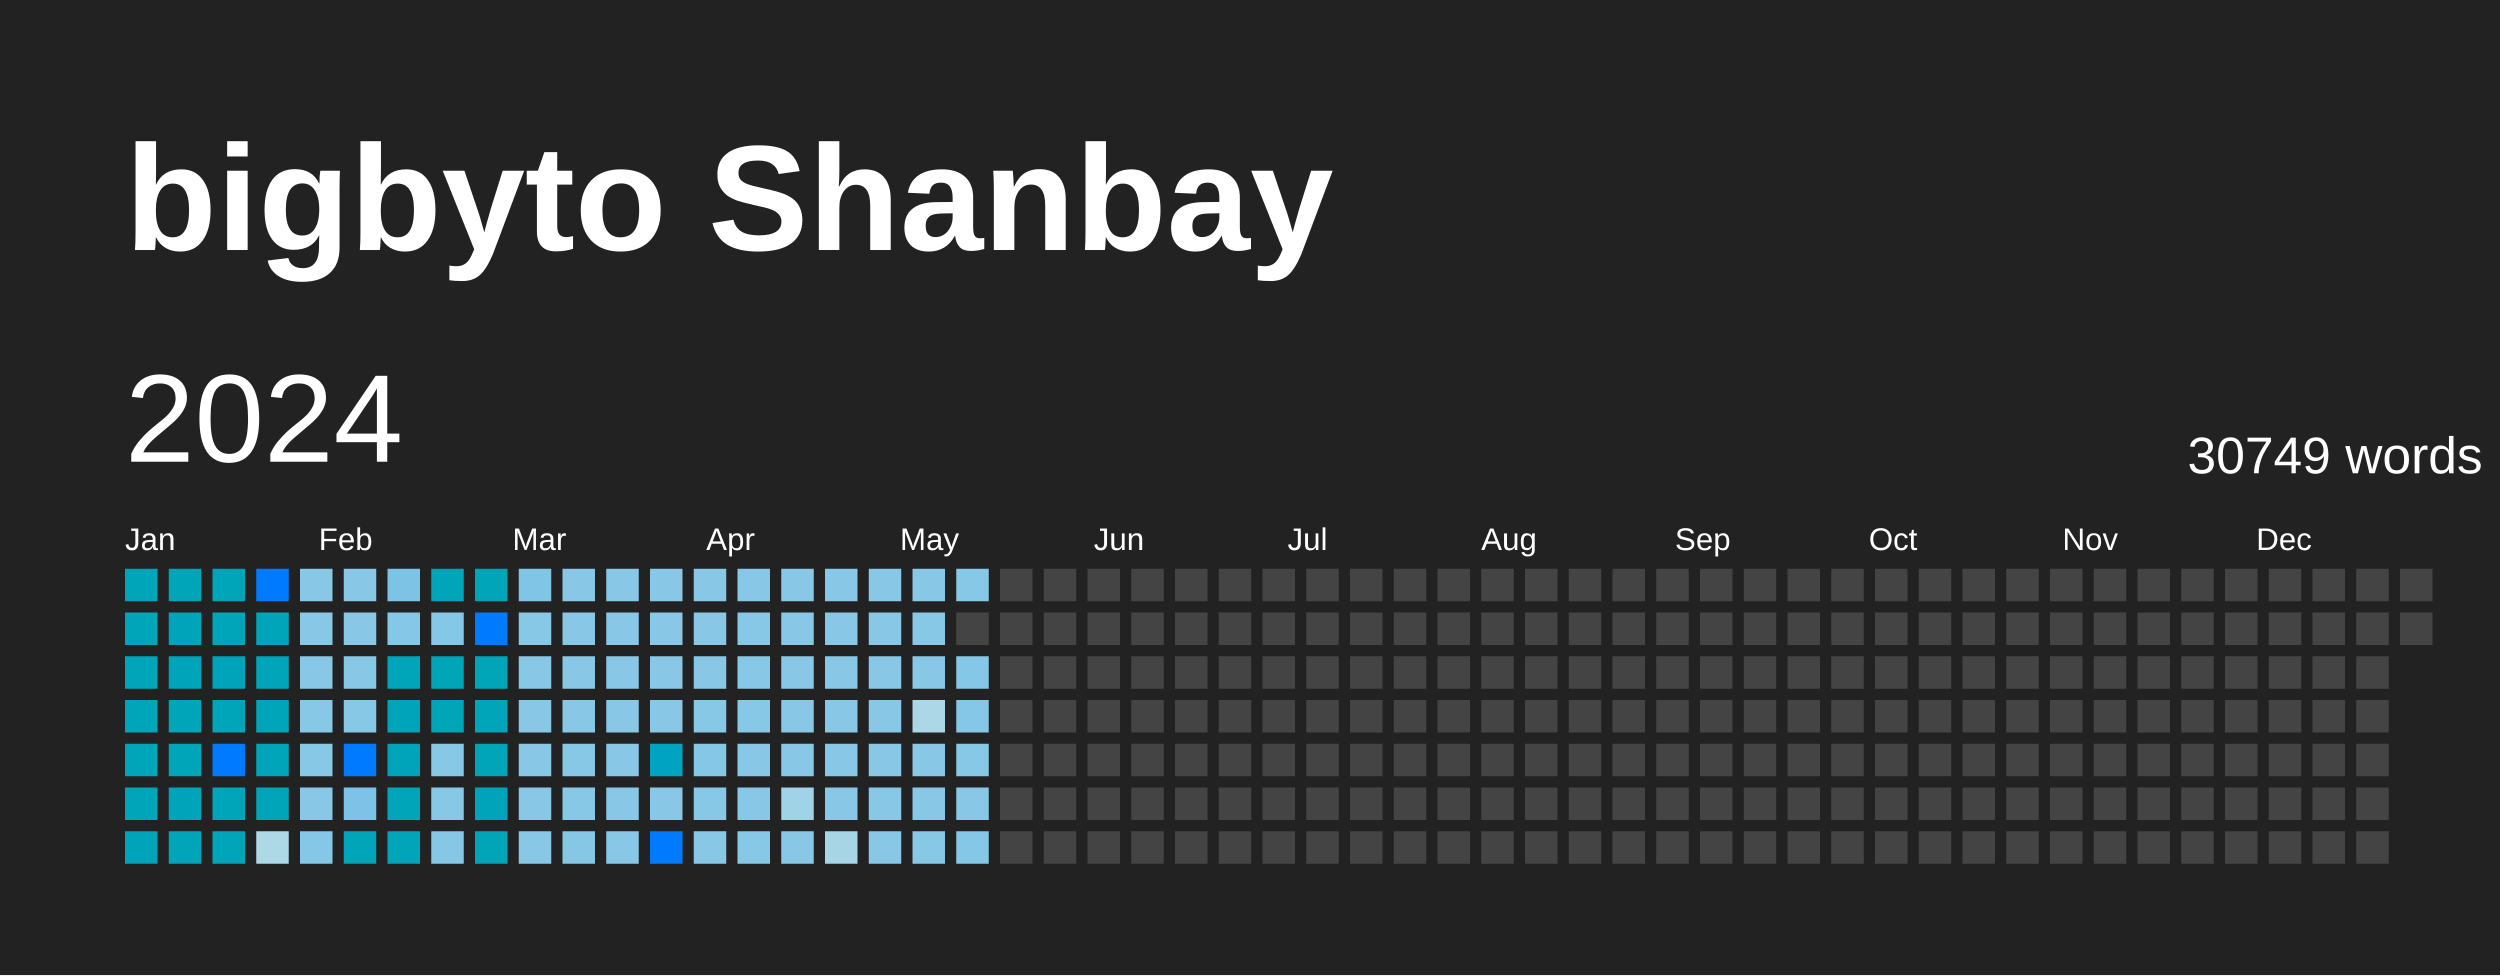
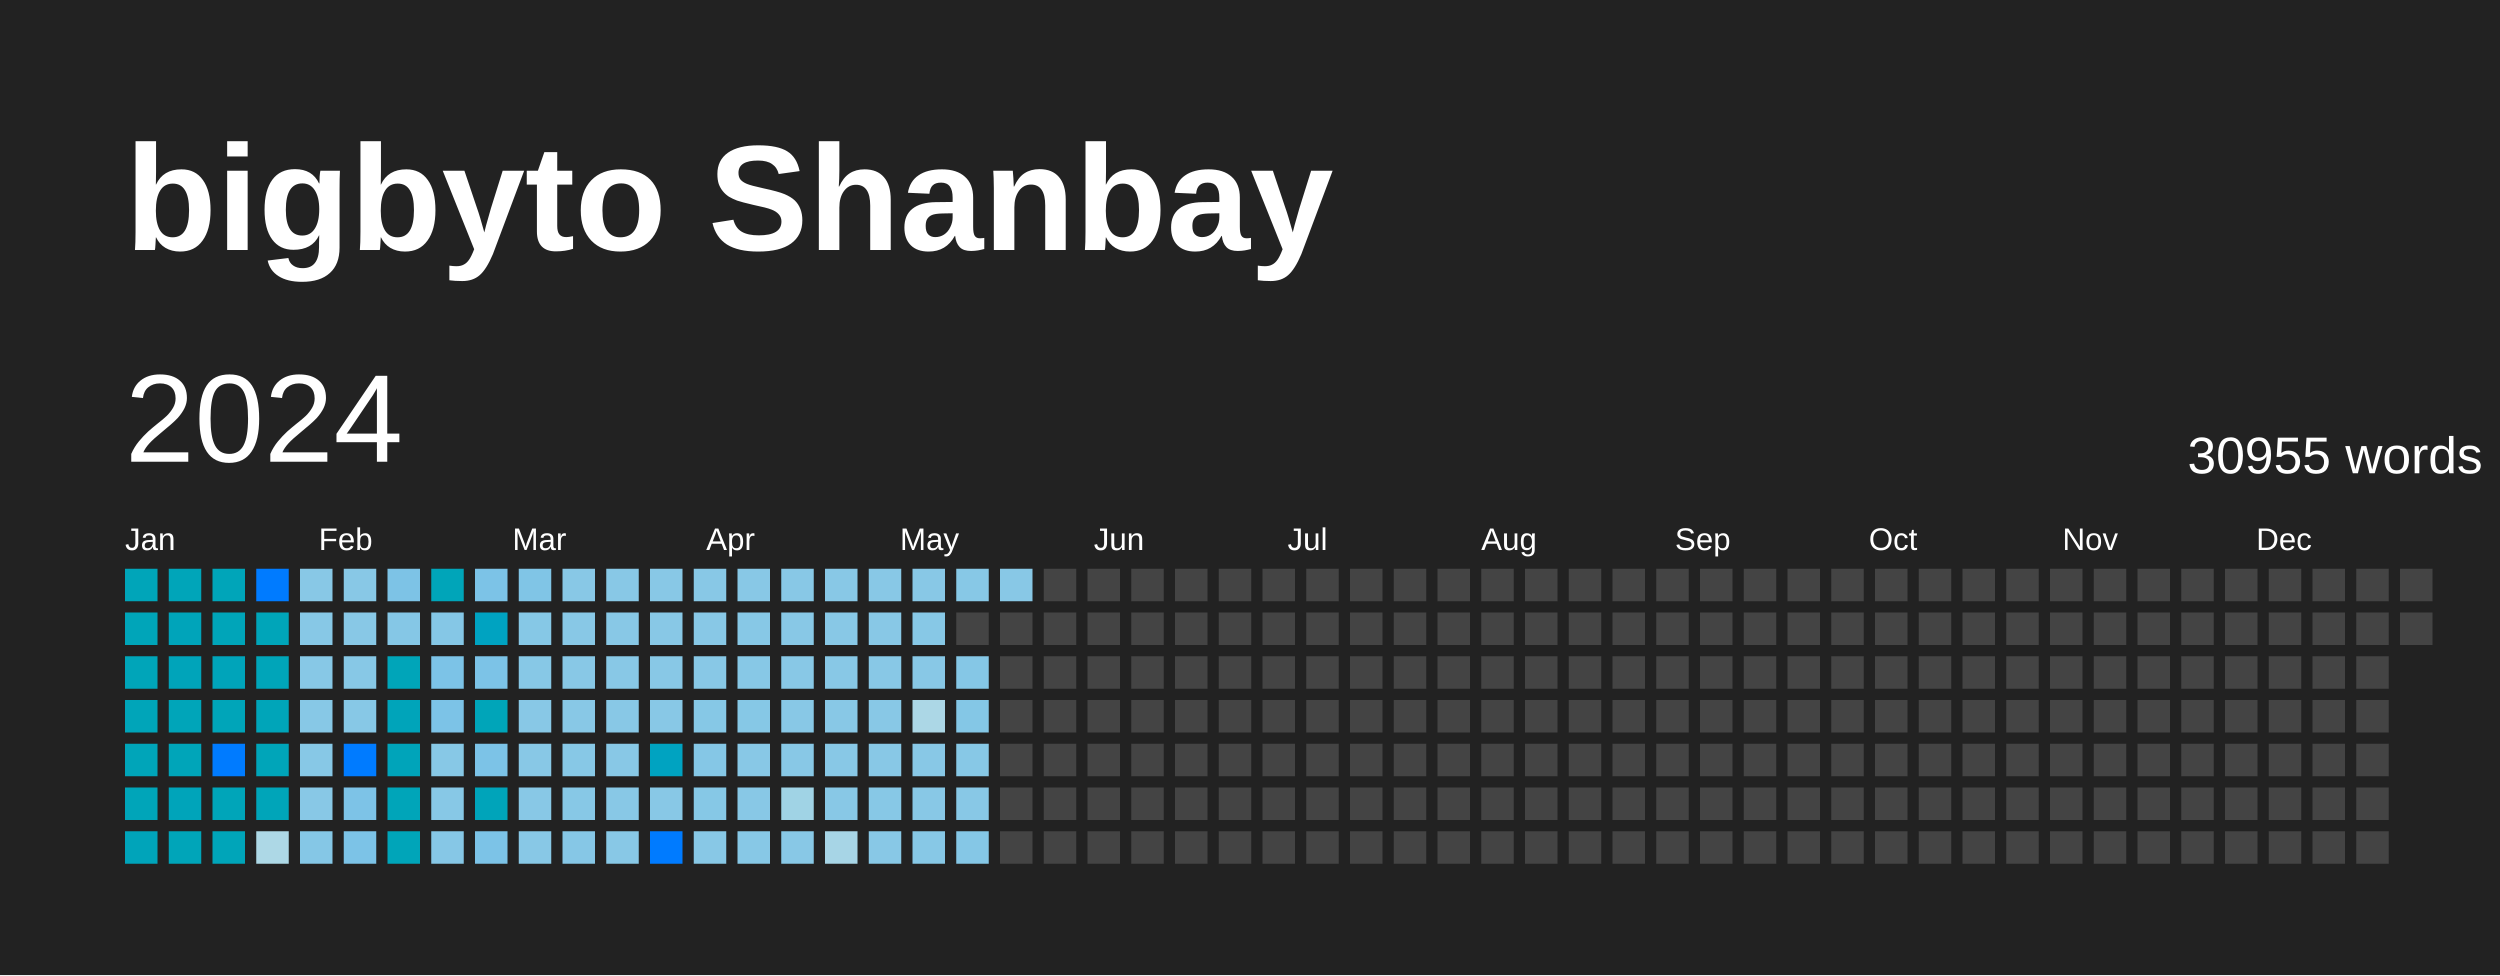
<svg xmlns="http://www.w3.org/2000/svg" baseProfile="full" height="78mm" version="1.1" viewBox="0,0,200,78" width="200mm">
  <defs />
  <rect fill="#222222" height="78" width="200" x="0" y="0" />
  <text fill="#FFFFFF" style="font-size:12px; font-family:Arial; font-weight:bold;" x="10" y="20">bigbyto Shanbay</text>
  <text dominant-baseline="hanging" fill="#FFFFFF" style="font-size:10.0px; font-family:Arial;" x="10" y="30">2024</text>
-   <text dominant-baseline="hanging" fill="#FFFFFF" style="font-size:4.125px; font-family:Arial;" x="175" y="35">30749 words</text>
+   <text dominant-baseline="hanging" fill="#FFFFFF" style="font-size:4.125px; font-family:Arial;" x="175" y="35">30955 words</text>
  <text fill="#FFFFFF" style="font-size:2.5px; font-family:Arial" x="10.0" y="44">Jan</text>
  <text fill="#FFFFFF" style="font-size:2.5px; font-family:Arial" x="25.5" y="44">Feb</text>
  <text fill="#FFFFFF" style="font-size:2.5px; font-family:Arial" x="41.0" y="44">Mar</text>
  <text fill="#FFFFFF" style="font-size:2.5px; font-family:Arial" x="56.5" y="44">Apr</text>
  <text fill="#FFFFFF" style="font-size:2.5px; font-family:Arial" x="72.0" y="44">May</text>
  <text fill="#FFFFFF" style="font-size:2.5px; font-family:Arial" x="87.5" y="44">Jun</text>
  <text fill="#FFFFFF" style="font-size:2.5px; font-family:Arial" x="103.0" y="44">Jul</text>
  <text fill="#FFFFFF" style="font-size:2.5px; font-family:Arial" x="118.5" y="44">Aug</text>
  <text fill="#FFFFFF" style="font-size:2.5px; font-family:Arial" x="134.0" y="44">Sep</text>
  <text fill="#FFFFFF" style="font-size:2.5px; font-family:Arial" x="149.5" y="44">Oct</text>
  <text fill="#FFFFFF" style="font-size:2.5px; font-family:Arial" x="165.0" y="44">Nov</text>
  <text fill="#FFFFFF" style="font-size:2.5px; font-family:Arial" x="180.5" y="44">Dec</text>
  <rect fill="#00a5b9" height="2.6" width="2.6" x="10.0" y="45.5" />
  <rect fill="#00a5b9" height="2.6" width="2.6" x="10.0" y="49.0" />
  <rect fill="#00a5b9" height="2.6" width="2.6" x="10.0" y="52.5" />
  <rect fill="#00a5b9" height="2.6" width="2.6" x="10.0" y="56.0" />
  <rect fill="#00a5b9" height="2.6" width="2.6" x="10.0" y="59.5" />
  <rect fill="#00a5b9" height="2.6" width="2.6" x="10.0" y="63.0" />
  <rect fill="#00a4ba" height="2.6" width="2.6" x="10.0" y="66.5" />
  <rect fill="#00a5b9" height="2.6" width="2.6" x="13.5" y="45.5" />
  <rect fill="#00a4ba" height="2.6" width="2.6" x="13.5" y="49.0" />
  <rect fill="#00a4ba" height="2.6" width="2.6" x="13.5" y="52.5" />
  <rect fill="#00a5b9" height="2.6" width="2.6" x="13.5" y="56.0" />
  <rect fill="#00a5b9" height="2.6" width="2.6" x="13.5" y="59.5" />
  <rect fill="#00a4ba" height="2.6" width="2.6" x="13.5" y="63.0" />
  <rect fill="#00a5b9" height="2.6" width="2.6" x="13.5" y="66.5" />
  <rect fill="#00a5b9" height="2.6" width="2.6" x="17.0" y="45.5" />
  <rect fill="#00a5b9" height="2.6" width="2.6" x="17.0" y="49.0" />
  <rect fill="#00a4ba" height="2.6" width="2.6" x="17.0" y="52.5" />
  <rect fill="#00a5b9" height="2.6" width="2.6" x="17.0" y="56.0" />
  <rect fill="#007BFF" height="2.6" width="2.6" x="17.0" y="59.5" />
  <rect fill="#00a5b9" height="2.6" width="2.6" x="17.0" y="63.0" />
  <rect fill="#00a5b9" height="2.6" width="2.6" x="17.0" y="66.5" />
  <rect fill="#007BFF" height="2.6" width="2.6" x="20.5" y="45.5" />
  <rect fill="#00a5b9" height="2.6" width="2.6" x="20.5" y="49.0" />
  <rect fill="#00a5b9" height="2.6" width="2.6" x="20.5" y="52.5" />
  <rect fill="#00a5b9" height="2.6" width="2.6" x="20.5" y="56.0" />
  <rect fill="#00a5b9" height="2.6" width="2.6" x="20.5" y="59.5" />
  <rect fill="#00a5b9" height="2.6" width="2.6" x="20.5" y="63.0" />
  <rect fill="#add8e6" height="2.6" width="2.6" x="20.5" y="66.5" />
  <rect fill="#88c8e6" height="2.6" width="2.6" x="24.0" y="45.5" />
  <rect fill="#87c8e6" height="2.6" width="2.6" x="24.0" y="49.0" />
  <rect fill="#87c8e6" height="2.6" width="2.6" x="24.0" y="52.5" />
  <rect fill="#87c8e6" height="2.6" width="2.6" x="24.0" y="56.0" />
  <rect fill="#87c8e6" height="2.6" width="2.6" x="24.0" y="59.5" />
  <rect fill="#88c8e6" height="2.6" width="2.6" x="24.0" y="63.0" />
  <rect fill="#85c7e6" height="2.6" width="2.6" x="24.0" y="66.5" />
  <rect fill="#88c8e6" height="2.6" width="2.6" x="27.5" y="45.5" />
  <rect fill="#88c8e6" height="2.6" width="2.6" x="27.5" y="49.0" />
  <rect fill="#87c8e6" height="2.6" width="2.6" x="27.5" y="52.5" />
  <rect fill="#87c8e6" height="2.6" width="2.6" x="27.5" y="56.0" />
  <rect fill="#007BFF" height="2.6" width="2.6" x="27.5" y="59.5" />
  <rect fill="#7dc3e7" height="2.6" width="2.6" x="27.5" y="63.0" />
-   <rect fill="#00a5b8" height="2.6" width="2.6" x="27.5" y="66.5" />
+   <rect fill="#7cc3e7" height="2.6" width="2.6" x="27.5" y="66.5" />
  <rect fill="#7dc3e6" height="2.6" width="2.6" x="31.0" y="45.5" />
  <rect fill="#85c7e6" height="2.6" width="2.6" x="31.0" y="49.0" />
  <rect fill="#00a5b9" height="2.6" width="2.6" x="31.0" y="52.5" />
  <rect fill="#00a4ba" height="2.6" width="2.6" x="31.0" y="56.0" />
  <rect fill="#00a4ba" height="2.6" width="2.6" x="31.0" y="59.5" />
  <rect fill="#00a5b9" height="2.6" width="2.6" x="31.0" y="63.0" />
  <rect fill="#00a5b9" height="2.6" width="2.6" x="31.0" y="66.5" />
  <rect fill="#00a5b9" height="2.6" width="2.6" x="34.5" y="45.5" />
  <rect fill="#85c7e6" height="2.6" width="2.6" x="34.5" y="49.0" />
-   <rect fill="#00a5b8" height="2.6" width="2.6" x="34.5" y="52.5" />
-   <rect fill="#00a5b8" height="2.6" width="2.6" x="34.5" y="56.0" />
+   <rect fill="#7cc3e7" height="2.6" width="2.6" x="34.5" y="52.5" />
+   <rect fill="#7cc3e7" height="2.6" width="2.6" x="34.5" y="56.0" />
  <rect fill="#87c8e6" height="2.6" width="2.6" x="34.5" y="59.5" />
  <rect fill="#87c8e6" height="2.6" width="2.6" x="34.5" y="63.0" />
  <rect fill="#86c7e6" height="2.6" width="2.6" x="34.5" y="66.5" />
-   <rect fill="#00a5b8" height="2.6" width="2.6" x="38.0" y="45.5" />
-   <rect fill="#007BFF" height="2.6" width="2.6" x="38.0" y="49.0" />
-   <rect fill="#00a5b8" height="2.6" width="2.6" x="38.0" y="52.5" />
+   <rect fill="#7cc3e7" height="2.6" width="2.6" x="38.0" y="45.5" />
+   <rect fill="#00a3c1" height="2.6" width="2.6" x="38.0" y="49.0" />
+   <rect fill="#7cc3e7" height="2.6" width="2.6" x="38.0" y="52.5" />
  <rect fill="#00a5b9" height="2.6" width="2.6" x="38.0" y="56.0" />
-   <rect fill="#00a5b8" height="2.6" width="2.6" x="38.0" y="59.5" />
+   <rect fill="#7cc3e7" height="2.6" width="2.6" x="38.0" y="59.5" />
  <rect fill="#00a4ba" height="2.6" width="2.6" x="38.0" y="63.0" />
-   <rect fill="#00a5b8" height="2.6" width="2.6" x="38.0" y="66.5" />
+   <rect fill="#7cc3e7" height="2.6" width="2.6" x="38.0" y="66.5" />
  <rect fill="#80c5e6" height="2.6" width="2.6" x="41.5" y="45.5" />
  <rect fill="#86c8e6" height="2.6" width="2.6" x="41.5" y="49.0" />
  <rect fill="#87c8e6" height="2.6" width="2.6" x="41.5" y="52.5" />
  <rect fill="#88c8e6" height="2.6" width="2.6" x="41.5" y="56.0" />
  <rect fill="#88c8e6" height="2.6" width="2.6" x="41.5" y="59.5" />
  <rect fill="#88c8e6" height="2.6" width="2.6" x="41.5" y="63.0" />
  <rect fill="#88c8e6" height="2.6" width="2.6" x="41.5" y="66.5" />
  <rect fill="#88c8e6" height="2.6" width="2.6" x="45.0" y="45.5" />
  <rect fill="#88c8e6" height="2.6" width="2.6" x="45.0" y="49.0" />
  <rect fill="#88c8e6" height="2.6" width="2.6" x="45.0" y="52.5" />
  <rect fill="#88c8e6" height="2.6" width="2.6" x="45.0" y="56.0" />
  <rect fill="#87c8e6" height="2.6" width="2.6" x="45.0" y="59.5" />
  <rect fill="#87c8e6" height="2.6" width="2.6" x="45.0" y="63.0" />
  <rect fill="#86c7e6" height="2.6" width="2.6" x="45.0" y="66.5" />
  <rect fill="#88c8e6" height="2.6" width="2.6" x="48.5" y="45.5" />
  <rect fill="#88c8e6" height="2.6" width="2.6" x="48.5" y="49.0" />
  <rect fill="#88c8e6" height="2.6" width="2.6" x="48.5" y="52.5" />
  <rect fill="#88c8e6" height="2.6" width="2.6" x="48.5" y="56.0" />
  <rect fill="#88c8e6" height="2.6" width="2.6" x="48.5" y="59.5" />
  <rect fill="#88c8e6" height="2.6" width="2.6" x="48.5" y="63.0" />
  <rect fill="#88c8e6" height="2.6" width="2.6" x="48.5" y="66.5" />
  <rect fill="#88c8e6" height="2.6" width="2.6" x="52.0" y="45.5" />
  <rect fill="#88c8e6" height="2.6" width="2.6" x="52.0" y="49.0" />
  <rect fill="#88c8e6" height="2.6" width="2.6" x="52.0" y="52.5" />
  <rect fill="#88c8e6" height="2.6" width="2.6" x="52.0" y="56.0" />
  <rect fill="#00a3c1" height="2.6" width="2.6" x="52.0" y="59.5" />
  <rect fill="#88c8e6" height="2.6" width="2.6" x="52.0" y="63.0" />
  <rect fill="#007BFF" height="2.6" width="2.6" x="52.0" y="66.5" />
  <rect fill="#88c8e6" height="2.6" width="2.6" x="55.5" y="45.5" />
  <rect fill="#88c8e6" height="2.6" width="2.6" x="55.5" y="49.0" />
  <rect fill="#88c8e6" height="2.6" width="2.6" x="55.5" y="52.5" />
  <rect fill="#86c8e6" height="2.6" width="2.6" x="55.5" y="56.0" />
  <rect fill="#85c7e6" height="2.6" width="2.6" x="55.5" y="59.5" />
  <rect fill="#86c8e6" height="2.6" width="2.6" x="55.5" y="63.0" />
  <rect fill="#88c8e6" height="2.6" width="2.6" x="55.5" y="66.5" />
  <rect fill="#88c8e6" height="2.6" width="2.6" x="59.0" y="45.5" />
  <rect fill="#87c8e6" height="2.6" width="2.6" x="59.0" y="49.0" />
  <rect fill="#87c8e6" height="2.6" width="2.6" x="59.0" y="52.5" />
  <rect fill="#86c8e6" height="2.6" width="2.6" x="59.0" y="56.0" />
  <rect fill="#88c8e6" height="2.6" width="2.6" x="59.0" y="59.5" />
  <rect fill="#88c8e6" height="2.6" width="2.6" x="59.0" y="63.0" />
  <rect fill="#87c8e6" height="2.6" width="2.6" x="59.0" y="66.5" />
  <rect fill="#88c8e6" height="2.6" width="2.6" x="62.5" y="45.5" />
  <rect fill="#88c8e6" height="2.6" width="2.6" x="62.5" y="49.0" />
  <rect fill="#88c8e6" height="2.6" width="2.6" x="62.5" y="52.5" />
  <rect fill="#88c8e6" height="2.6" width="2.6" x="62.5" y="56.0" />
  <rect fill="#88c8e6" height="2.6" width="2.6" x="62.5" y="59.5" />
  <rect fill="#a0d3e5" height="2.6" width="2.6" x="62.5" y="63.0" />
  <rect fill="#88c8e6" height="2.6" width="2.6" x="62.5" y="66.5" />
  <rect fill="#88c8e6" height="2.6" width="2.6" x="66.0" y="45.5" />
  <rect fill="#88c8e6" height="2.6" width="2.6" x="66.0" y="49.0" />
  <rect fill="#88c8e6" height="2.6" width="2.6" x="66.0" y="52.5" />
  <rect fill="#88c8e6" height="2.6" width="2.6" x="66.0" y="56.0" />
  <rect fill="#88c8e6" height="2.6" width="2.6" x="66.0" y="59.5" />
  <rect fill="#88c8e6" height="2.6" width="2.6" x="66.0" y="63.0" />
  <rect fill="#a7d5e6" height="2.6" width="2.6" x="66.0" y="66.5" />
  <rect fill="#88c8e6" height="2.6" width="2.6" x="69.5" y="45.5" />
  <rect fill="#88c8e6" height="2.6" width="2.6" x="69.5" y="49.0" />
  <rect fill="#88c8e6" height="2.6" width="2.6" x="69.5" y="52.5" />
  <rect fill="#88c8e6" height="2.6" width="2.6" x="69.5" y="56.0" />
  <rect fill="#88c8e6" height="2.6" width="2.6" x="69.5" y="59.5" />
  <rect fill="#87c8e6" height="2.6" width="2.6" x="69.5" y="63.0" />
  <rect fill="#88c8e6" height="2.6" width="2.6" x="69.5" y="66.5" />
  <rect fill="#88c8e6" height="2.6" width="2.6" x="73.0" y="45.5" />
  <rect fill="#87c8e6" height="2.6" width="2.6" x="73.0" y="49.0" />
  <rect fill="#88c8e6" height="2.6" width="2.6" x="73.0" y="52.5" />
  <rect fill="#acd7e6" height="2.6" width="2.6" x="73.0" y="56.0" />
  <rect fill="#88c8e6" height="2.6" width="2.6" x="73.0" y="59.5" />
  <rect fill="#88c8e6" height="2.6" width="2.6" x="73.0" y="63.0" />
  <rect fill="#87c8e6" height="2.6" width="2.6" x="73.0" y="66.5" />
  <rect fill="#87c8e6" height="2.6" width="2.6" x="76.5" y="45.5" />
  <rect fill="#444444" height="2.6" width="2.6" x="76.5" y="49.0" />
  <rect fill="#85c7e6" height="2.6" width="2.6" x="76.5" y="52.5" />
  <rect fill="#84c7e6" height="2.6" width="2.6" x="76.5" y="56.0" />
  <rect fill="#87c8e6" height="2.6" width="2.6" x="76.5" y="59.5" />
  <rect fill="#88c8e6" height="2.6" width="2.6" x="76.5" y="63.0" />
  <rect fill="#85c7e6" height="2.6" width="2.6" x="76.5" y="66.5" />
-   <rect fill="#444444" height="2.6" width="2.6" x="80.0" y="45.5" />
+   <rect fill="#88c8e6" height="2.6" width="2.6" x="80.0" y="45.5" />
  <rect fill="#444444" height="2.6" width="2.6" x="80.0" y="49.0" />
  <rect fill="#444444" height="2.6" width="2.6" x="80.0" y="52.5" />
  <rect fill="#444444" height="2.6" width="2.6" x="80.0" y="56.0" />
  <rect fill="#444444" height="2.6" width="2.6" x="80.0" y="59.5" />
  <rect fill="#444444" height="2.6" width="2.6" x="80.0" y="63.0" />
  <rect fill="#444444" height="2.6" width="2.6" x="80.0" y="66.5" />
  <rect fill="#444444" height="2.6" width="2.6" x="83.5" y="45.5" />
  <rect fill="#444444" height="2.6" width="2.6" x="83.5" y="49.0" />
  <rect fill="#444444" height="2.6" width="2.6" x="83.5" y="52.5" />
  <rect fill="#444444" height="2.6" width="2.6" x="83.5" y="56.0" />
  <rect fill="#444444" height="2.6" width="2.6" x="83.5" y="59.5" />
  <rect fill="#444444" height="2.6" width="2.6" x="83.5" y="63.0" />
  <rect fill="#444444" height="2.6" width="2.6" x="83.5" y="66.5" />
  <rect fill="#444444" height="2.6" width="2.6" x="87.0" y="45.5" />
  <rect fill="#444444" height="2.6" width="2.6" x="87.0" y="49.0" />
  <rect fill="#444444" height="2.6" width="2.6" x="87.0" y="52.5" />
  <rect fill="#444444" height="2.6" width="2.6" x="87.0" y="56.0" />
  <rect fill="#444444" height="2.6" width="2.6" x="87.0" y="59.5" />
  <rect fill="#444444" height="2.6" width="2.6" x="87.0" y="63.0" />
  <rect fill="#444444" height="2.6" width="2.6" x="87.0" y="66.5" />
  <rect fill="#444444" height="2.6" width="2.6" x="90.5" y="45.5" />
  <rect fill="#444444" height="2.6" width="2.6" x="90.5" y="49.0" />
  <rect fill="#444444" height="2.6" width="2.6" x="90.5" y="52.5" />
  <rect fill="#444444" height="2.6" width="2.6" x="90.5" y="56.0" />
  <rect fill="#444444" height="2.6" width="2.6" x="90.5" y="59.5" />
  <rect fill="#444444" height="2.6" width="2.6" x="90.5" y="63.0" />
  <rect fill="#444444" height="2.6" width="2.6" x="90.5" y="66.5" />
  <rect fill="#444444" height="2.6" width="2.6" x="94.0" y="45.5" />
  <rect fill="#444444" height="2.6" width="2.6" x="94.0" y="49.0" />
  <rect fill="#444444" height="2.6" width="2.6" x="94.0" y="52.5" />
  <rect fill="#444444" height="2.6" width="2.6" x="94.0" y="56.0" />
  <rect fill="#444444" height="2.6" width="2.6" x="94.0" y="59.5" />
  <rect fill="#444444" height="2.6" width="2.6" x="94.0" y="63.0" />
  <rect fill="#444444" height="2.6" width="2.6" x="94.0" y="66.5" />
  <rect fill="#444444" height="2.6" width="2.6" x="97.5" y="45.5" />
  <rect fill="#444444" height="2.6" width="2.6" x="97.5" y="49.0" />
  <rect fill="#444444" height="2.6" width="2.6" x="97.5" y="52.5" />
  <rect fill="#444444" height="2.6" width="2.6" x="97.5" y="56.0" />
  <rect fill="#444444" height="2.6" width="2.6" x="97.5" y="59.5" />
  <rect fill="#444444" height="2.6" width="2.6" x="97.5" y="63.0" />
  <rect fill="#444444" height="2.6" width="2.6" x="97.5" y="66.5" />
  <rect fill="#444444" height="2.6" width="2.6" x="101.0" y="45.5" />
  <rect fill="#444444" height="2.6" width="2.6" x="101.0" y="49.0" />
  <rect fill="#444444" height="2.6" width="2.6" x="101.0" y="52.5" />
  <rect fill="#444444" height="2.6" width="2.6" x="101.0" y="56.0" />
  <rect fill="#444444" height="2.6" width="2.6" x="101.0" y="59.5" />
  <rect fill="#444444" height="2.6" width="2.6" x="101.0" y="63.0" />
  <rect fill="#444444" height="2.6" width="2.6" x="101.0" y="66.5" />
  <rect fill="#444444" height="2.6" width="2.6" x="104.5" y="45.5" />
  <rect fill="#444444" height="2.6" width="2.6" x="104.5" y="49.0" />
  <rect fill="#444444" height="2.6" width="2.6" x="104.5" y="52.5" />
  <rect fill="#444444" height="2.6" width="2.6" x="104.5" y="56.0" />
  <rect fill="#444444" height="2.6" width="2.6" x="104.5" y="59.5" />
  <rect fill="#444444" height="2.6" width="2.6" x="104.5" y="63.0" />
  <rect fill="#444444" height="2.6" width="2.6" x="104.5" y="66.5" />
  <rect fill="#444444" height="2.6" width="2.6" x="108.0" y="45.5" />
  <rect fill="#444444" height="2.6" width="2.6" x="108.0" y="49.0" />
  <rect fill="#444444" height="2.6" width="2.6" x="108.0" y="52.5" />
  <rect fill="#444444" height="2.6" width="2.6" x="108.0" y="56.0" />
  <rect fill="#444444" height="2.6" width="2.6" x="108.0" y="59.5" />
  <rect fill="#444444" height="2.6" width="2.6" x="108.0" y="63.0" />
  <rect fill="#444444" height="2.6" width="2.6" x="108.0" y="66.5" />
  <rect fill="#444444" height="2.6" width="2.6" x="111.5" y="45.5" />
  <rect fill="#444444" height="2.6" width="2.6" x="111.5" y="49.0" />
  <rect fill="#444444" height="2.6" width="2.6" x="111.5" y="52.5" />
  <rect fill="#444444" height="2.6" width="2.6" x="111.5" y="56.0" />
  <rect fill="#444444" height="2.6" width="2.6" x="111.5" y="59.5" />
  <rect fill="#444444" height="2.6" width="2.6" x="111.5" y="63.0" />
  <rect fill="#444444" height="2.6" width="2.6" x="111.5" y="66.5" />
  <rect fill="#444444" height="2.6" width="2.6" x="115.0" y="45.5" />
  <rect fill="#444444" height="2.6" width="2.6" x="115.0" y="49.0" />
  <rect fill="#444444" height="2.6" width="2.6" x="115.0" y="52.5" />
  <rect fill="#444444" height="2.6" width="2.6" x="115.0" y="56.0" />
  <rect fill="#444444" height="2.6" width="2.6" x="115.0" y="59.5" />
  <rect fill="#444444" height="2.6" width="2.6" x="115.0" y="63.0" />
  <rect fill="#444444" height="2.6" width="2.6" x="115.0" y="66.5" />
  <rect fill="#444444" height="2.6" width="2.6" x="118.5" y="45.5" />
  <rect fill="#444444" height="2.6" width="2.6" x="118.5" y="49.0" />
  <rect fill="#444444" height="2.6" width="2.6" x="118.5" y="52.5" />
  <rect fill="#444444" height="2.6" width="2.6" x="118.5" y="56.0" />
  <rect fill="#444444" height="2.6" width="2.6" x="118.5" y="59.5" />
  <rect fill="#444444" height="2.6" width="2.6" x="118.5" y="63.0" />
  <rect fill="#444444" height="2.6" width="2.6" x="118.5" y="66.5" />
  <rect fill="#444444" height="2.6" width="2.6" x="122.0" y="45.5" />
  <rect fill="#444444" height="2.6" width="2.6" x="122.0" y="49.0" />
  <rect fill="#444444" height="2.6" width="2.6" x="122.0" y="52.5" />
  <rect fill="#444444" height="2.6" width="2.6" x="122.0" y="56.0" />
  <rect fill="#444444" height="2.6" width="2.6" x="122.0" y="59.5" />
  <rect fill="#444444" height="2.6" width="2.6" x="122.0" y="63.0" />
  <rect fill="#444444" height="2.6" width="2.6" x="122.0" y="66.5" />
  <rect fill="#444444" height="2.6" width="2.6" x="125.5" y="45.5" />
  <rect fill="#444444" height="2.6" width="2.6" x="125.5" y="49.0" />
  <rect fill="#444444" height="2.6" width="2.6" x="125.5" y="52.5" />
  <rect fill="#444444" height="2.6" width="2.6" x="125.5" y="56.0" />
  <rect fill="#444444" height="2.6" width="2.6" x="125.5" y="59.5" />
  <rect fill="#444444" height="2.6" width="2.6" x="125.5" y="63.0" />
  <rect fill="#444444" height="2.6" width="2.6" x="125.5" y="66.5" />
  <rect fill="#444444" height="2.6" width="2.6" x="129.0" y="45.5" />
  <rect fill="#444444" height="2.6" width="2.6" x="129.0" y="49.0" />
  <rect fill="#444444" height="2.6" width="2.6" x="129.0" y="52.5" />
  <rect fill="#444444" height="2.6" width="2.6" x="129.0" y="56.0" />
  <rect fill="#444444" height="2.6" width="2.6" x="129.0" y="59.5" />
  <rect fill="#444444" height="2.6" width="2.6" x="129.0" y="63.0" />
  <rect fill="#444444" height="2.6" width="2.6" x="129.0" y="66.5" />
  <rect fill="#444444" height="2.6" width="2.6" x="132.5" y="45.5" />
  <rect fill="#444444" height="2.6" width="2.6" x="132.5" y="49.0" />
  <rect fill="#444444" height="2.6" width="2.6" x="132.5" y="52.5" />
  <rect fill="#444444" height="2.6" width="2.6" x="132.5" y="56.0" />
  <rect fill="#444444" height="2.6" width="2.6" x="132.5" y="59.5" />
  <rect fill="#444444" height="2.6" width="2.6" x="132.5" y="63.0" />
  <rect fill="#444444" height="2.6" width="2.6" x="132.5" y="66.5" />
  <rect fill="#444444" height="2.6" width="2.6" x="136.0" y="45.5" />
  <rect fill="#444444" height="2.6" width="2.6" x="136.0" y="49.0" />
  <rect fill="#444444" height="2.6" width="2.6" x="136.0" y="52.5" />
  <rect fill="#444444" height="2.6" width="2.6" x="136.0" y="56.0" />
  <rect fill="#444444" height="2.6" width="2.6" x="136.0" y="59.5" />
  <rect fill="#444444" height="2.6" width="2.6" x="136.0" y="63.0" />
  <rect fill="#444444" height="2.6" width="2.6" x="136.0" y="66.5" />
  <rect fill="#444444" height="2.6" width="2.6" x="139.5" y="45.5" />
  <rect fill="#444444" height="2.6" width="2.6" x="139.5" y="49.0" />
  <rect fill="#444444" height="2.6" width="2.6" x="139.5" y="52.5" />
  <rect fill="#444444" height="2.6" width="2.6" x="139.5" y="56.0" />
  <rect fill="#444444" height="2.6" width="2.6" x="139.5" y="59.5" />
  <rect fill="#444444" height="2.6" width="2.6" x="139.5" y="63.0" />
  <rect fill="#444444" height="2.6" width="2.6" x="139.5" y="66.5" />
  <rect fill="#444444" height="2.6" width="2.6" x="143.0" y="45.5" />
  <rect fill="#444444" height="2.6" width="2.6" x="143.0" y="49.0" />
  <rect fill="#444444" height="2.6" width="2.6" x="143.0" y="52.5" />
  <rect fill="#444444" height="2.6" width="2.6" x="143.0" y="56.0" />
  <rect fill="#444444" height="2.6" width="2.6" x="143.0" y="59.5" />
  <rect fill="#444444" height="2.6" width="2.6" x="143.0" y="63.0" />
  <rect fill="#444444" height="2.6" width="2.6" x="143.0" y="66.5" />
  <rect fill="#444444" height="2.6" width="2.6" x="146.5" y="45.5" />
  <rect fill="#444444" height="2.6" width="2.6" x="146.5" y="49.0" />
  <rect fill="#444444" height="2.6" width="2.6" x="146.5" y="52.5" />
  <rect fill="#444444" height="2.6" width="2.6" x="146.5" y="56.0" />
  <rect fill="#444444" height="2.6" width="2.6" x="146.5" y="59.5" />
  <rect fill="#444444" height="2.6" width="2.6" x="146.5" y="63.0" />
  <rect fill="#444444" height="2.6" width="2.6" x="146.5" y="66.5" />
  <rect fill="#444444" height="2.6" width="2.6" x="150.0" y="45.5" />
  <rect fill="#444444" height="2.6" width="2.6" x="150.0" y="49.0" />
  <rect fill="#444444" height="2.6" width="2.6" x="150.0" y="52.5" />
  <rect fill="#444444" height="2.6" width="2.6" x="150.0" y="56.0" />
  <rect fill="#444444" height="2.6" width="2.6" x="150.0" y="59.5" />
  <rect fill="#444444" height="2.6" width="2.6" x="150.0" y="63.0" />
  <rect fill="#444444" height="2.6" width="2.6" x="150.0" y="66.5" />
  <rect fill="#444444" height="2.6" width="2.6" x="153.5" y="45.5" />
  <rect fill="#444444" height="2.6" width="2.6" x="153.5" y="49.0" />
  <rect fill="#444444" height="2.6" width="2.6" x="153.5" y="52.5" />
  <rect fill="#444444" height="2.6" width="2.6" x="153.5" y="56.0" />
  <rect fill="#444444" height="2.6" width="2.6" x="153.5" y="59.5" />
  <rect fill="#444444" height="2.6" width="2.6" x="153.5" y="63.0" />
  <rect fill="#444444" height="2.6" width="2.6" x="153.5" y="66.5" />
  <rect fill="#444444" height="2.6" width="2.6" x="157.0" y="45.5" />
  <rect fill="#444444" height="2.6" width="2.6" x="157.0" y="49.0" />
  <rect fill="#444444" height="2.6" width="2.6" x="157.0" y="52.5" />
  <rect fill="#444444" height="2.6" width="2.6" x="157.0" y="56.0" />
  <rect fill="#444444" height="2.6" width="2.6" x="157.0" y="59.5" />
  <rect fill="#444444" height="2.6" width="2.6" x="157.0" y="63.0" />
  <rect fill="#444444" height="2.6" width="2.6" x="157.0" y="66.5" />
  <rect fill="#444444" height="2.6" width="2.6" x="160.5" y="45.5" />
  <rect fill="#444444" height="2.6" width="2.6" x="160.5" y="49.0" />
  <rect fill="#444444" height="2.6" width="2.6" x="160.5" y="52.5" />
  <rect fill="#444444" height="2.6" width="2.6" x="160.5" y="56.0" />
  <rect fill="#444444" height="2.6" width="2.6" x="160.5" y="59.5" />
  <rect fill="#444444" height="2.6" width="2.6" x="160.5" y="63.0" />
  <rect fill="#444444" height="2.6" width="2.6" x="160.5" y="66.5" />
  <rect fill="#444444" height="2.6" width="2.6" x="164.0" y="45.5" />
  <rect fill="#444444" height="2.6" width="2.6" x="164.0" y="49.0" />
  <rect fill="#444444" height="2.6" width="2.6" x="164.0" y="52.5" />
  <rect fill="#444444" height="2.6" width="2.6" x="164.0" y="56.0" />
  <rect fill="#444444" height="2.6" width="2.6" x="164.0" y="59.5" />
  <rect fill="#444444" height="2.6" width="2.6" x="164.0" y="63.0" />
  <rect fill="#444444" height="2.6" width="2.6" x="164.0" y="66.5" />
  <rect fill="#444444" height="2.6" width="2.6" x="167.5" y="45.5" />
  <rect fill="#444444" height="2.6" width="2.6" x="167.5" y="49.0" />
  <rect fill="#444444" height="2.6" width="2.6" x="167.5" y="52.5" />
  <rect fill="#444444" height="2.6" width="2.6" x="167.5" y="56.0" />
  <rect fill="#444444" height="2.6" width="2.6" x="167.5" y="59.5" />
  <rect fill="#444444" height="2.6" width="2.6" x="167.5" y="63.0" />
  <rect fill="#444444" height="2.6" width="2.6" x="167.5" y="66.5" />
  <rect fill="#444444" height="2.6" width="2.6" x="171.0" y="45.5" />
  <rect fill="#444444" height="2.6" width="2.6" x="171.0" y="49.0" />
  <rect fill="#444444" height="2.6" width="2.6" x="171.0" y="52.5" />
  <rect fill="#444444" height="2.6" width="2.6" x="171.0" y="56.0" />
  <rect fill="#444444" height="2.6" width="2.6" x="171.0" y="59.5" />
  <rect fill="#444444" height="2.6" width="2.6" x="171.0" y="63.0" />
  <rect fill="#444444" height="2.6" width="2.6" x="171.0" y="66.5" />
  <rect fill="#444444" height="2.6" width="2.6" x="174.5" y="45.5" />
  <rect fill="#444444" height="2.6" width="2.6" x="174.5" y="49.0" />
  <rect fill="#444444" height="2.6" width="2.6" x="174.5" y="52.5" />
  <rect fill="#444444" height="2.6" width="2.6" x="174.5" y="56.0" />
  <rect fill="#444444" height="2.6" width="2.6" x="174.5" y="59.5" />
  <rect fill="#444444" height="2.6" width="2.6" x="174.5" y="63.0" />
  <rect fill="#444444" height="2.6" width="2.6" x="174.5" y="66.5" />
  <rect fill="#444444" height="2.6" width="2.6" x="178.0" y="45.5" />
  <rect fill="#444444" height="2.6" width="2.6" x="178.0" y="49.0" />
  <rect fill="#444444" height="2.6" width="2.6" x="178.0" y="52.5" />
  <rect fill="#444444" height="2.6" width="2.6" x="178.0" y="56.0" />
  <rect fill="#444444" height="2.6" width="2.6" x="178.0" y="59.5" />
  <rect fill="#444444" height="2.6" width="2.6" x="178.0" y="63.0" />
  <rect fill="#444444" height="2.6" width="2.6" x="178.0" y="66.5" />
  <rect fill="#444444" height="2.6" width="2.6" x="181.5" y="45.5" />
  <rect fill="#444444" height="2.6" width="2.6" x="181.5" y="49.0" />
  <rect fill="#444444" height="2.6" width="2.6" x="181.5" y="52.5" />
  <rect fill="#444444" height="2.6" width="2.6" x="181.5" y="56.0" />
  <rect fill="#444444" height="2.6" width="2.6" x="181.5" y="59.5" />
  <rect fill="#444444" height="2.6" width="2.6" x="181.5" y="63.0" />
  <rect fill="#444444" height="2.6" width="2.6" x="181.5" y="66.5" />
  <rect fill="#444444" height="2.6" width="2.6" x="185.0" y="45.5" />
  <rect fill="#444444" height="2.6" width="2.6" x="185.0" y="49.0" />
  <rect fill="#444444" height="2.6" width="2.6" x="185.0" y="52.5" />
  <rect fill="#444444" height="2.6" width="2.6" x="185.0" y="56.0" />
  <rect fill="#444444" height="2.6" width="2.6" x="185.0" y="59.5" />
  <rect fill="#444444" height="2.6" width="2.6" x="185.0" y="63.0" />
  <rect fill="#444444" height="2.6" width="2.6" x="185.0" y="66.5" />
  <rect fill="#444444" height="2.6" width="2.6" x="188.5" y="45.5" />
  <rect fill="#444444" height="2.6" width="2.6" x="188.5" y="49.0" />
  <rect fill="#444444" height="2.6" width="2.6" x="188.5" y="52.5" />
  <rect fill="#444444" height="2.6" width="2.6" x="188.5" y="56.0" />
  <rect fill="#444444" height="2.6" width="2.6" x="188.5" y="59.5" />
  <rect fill="#444444" height="2.6" width="2.6" x="188.5" y="63.0" />
  <rect fill="#444444" height="2.6" width="2.6" x="188.5" y="66.5" />
  <rect fill="#444444" height="2.6" width="2.6" x="192.0" y="45.5" />
  <rect fill="#444444" height="2.6" width="2.6" x="192.0" y="49.0" />
</svg>
